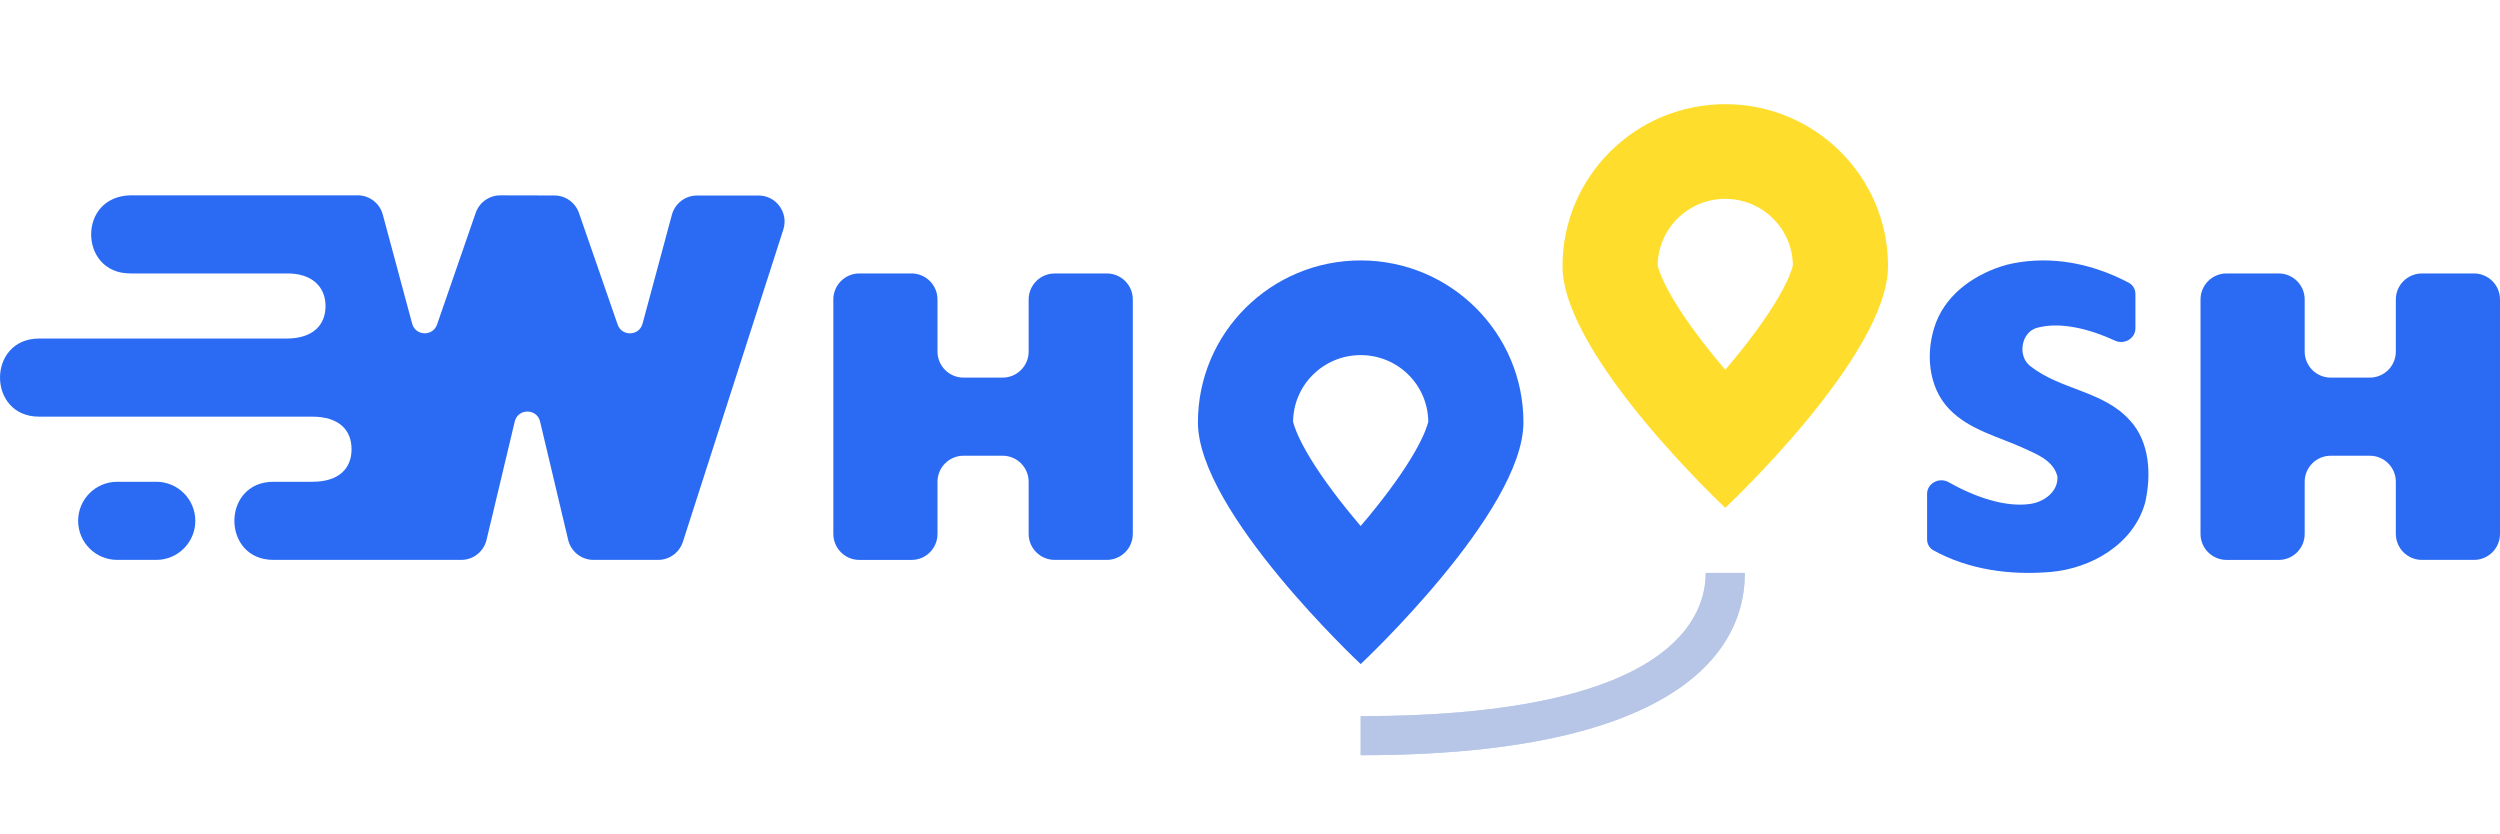
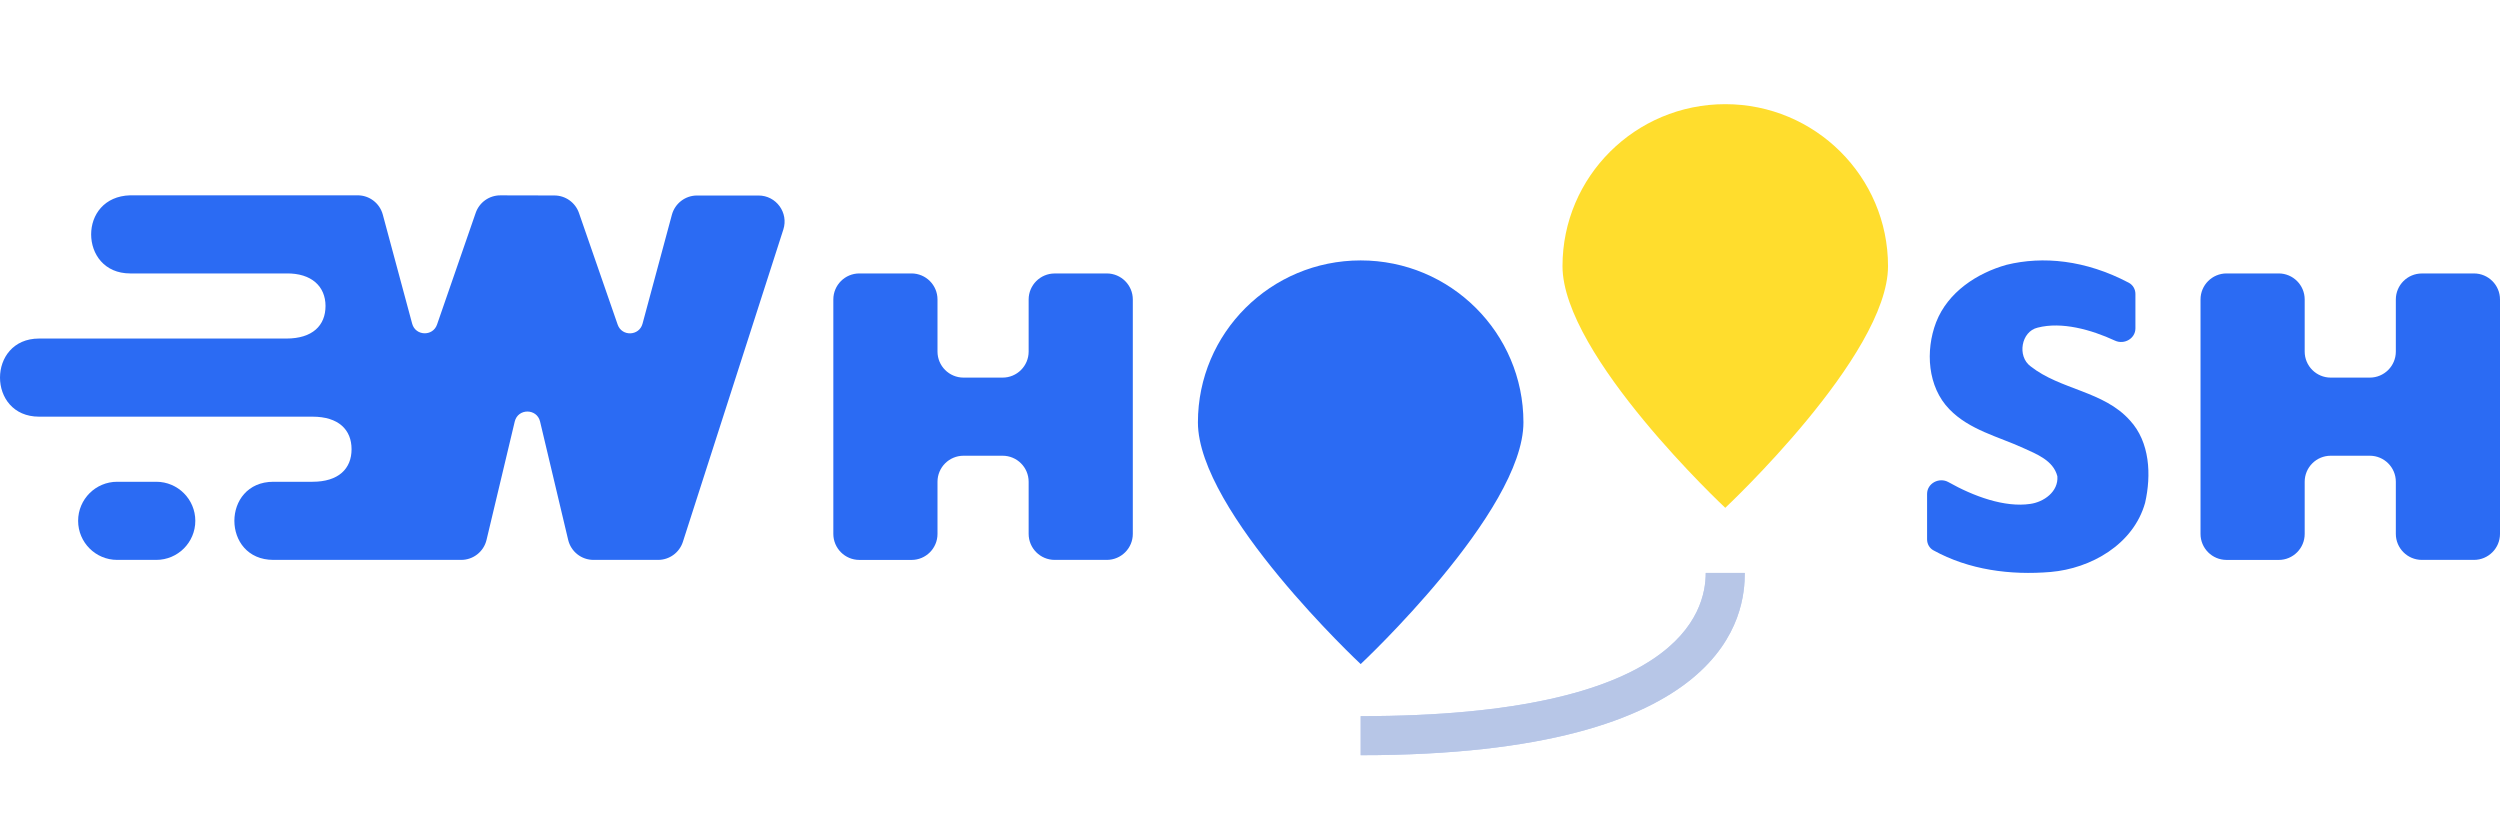
<svg xmlns="http://www.w3.org/2000/svg" width="192" height="64" viewBox="0 0 192 64" fill="none">
  <path d="M169 23C169 21.895 169.895 21 171 21H175C176.105 21 177 21.895 177 23V27C177 28.105 177.895 29 179 29H182C183.105 29 184 28.105 184 27V23.003C184 21.898 184.895 21.003 185.999 21.003L189.999 21.001C191.104 21 192 21.896 192 23.001L192 41C192 42.105 191.104 43 190 43L186 43C184.895 42.999 184 42.104 184 41V37C184 35.895 183.105 35 182 35H179C177.895 35 177 35.895 177 37L177 41.005C177 42.108 176.108 43.002 175.006 43.003C173.692 43.005 172.311 43.004 170.997 43.002C169.893 43.001 169 42.106 169 41.003L169 23Z" fill="#2B6BF3" />
  <path d="M154.103 20.337C156.89 19.653 160.165 19.961 163.491 21.715C163.808 21.883 164 22.216 164 22.575V25.22C164 25.999 163.143 26.489 162.436 26.163C160.582 25.305 158.329 24.689 156.494 25.162C155.223 25.456 154.904 27.364 155.945 28.13C158.246 29.949 161.555 30.019 163.578 32.286C165.12 33.952 165.229 36.486 164.744 38.615C163.842 41.829 160.57 43.66 157.494 43.927C154.4 44.189 151.209 43.769 148.484 42.264C148.179 42.096 148 41.77 148 41.422V37.931C148 37.117 148.932 36.629 149.641 37.028C151.576 38.117 153.956 38.992 155.926 38.7C156.957 38.557 158.096 37.769 158.006 36.579C157.697 35.358 156.404 34.871 155.396 34.411C153.464 33.527 151.249 33.02 149.715 31.433C148.034 29.71 147.857 26.936 148.692 24.753C149.594 22.431 151.835 20.974 154.103 20.337Z" fill="#2B6BF3" />
-   <path fill-rule="evenodd" clip-rule="evenodd" d="M134 44C134 47 133 58 104.5 58L104.5 55C129 55 131 47 131 44L134 44Z" fill="#C2D2F4" />
-   <path fill-rule="evenodd" clip-rule="evenodd" d="M134 44C134 47 133 58 104.5 58L104.5 55C129 55 131 47 131 44L134 44Z" fill="#B7C6E7" />
-   <path fill-rule="evenodd" clip-rule="evenodd" d="M137.676 20.45C137.691 20.393 137.692 20.39 137.692 20.438C137.692 17.585 135.368 15.272 132.5 15.272C129.632 15.272 127.308 17.585 127.308 20.438C127.308 20.39 127.309 20.393 127.324 20.45C127.372 20.629 127.563 21.336 128.314 22.657C129.197 24.211 130.472 25.955 131.895 27.677C132.096 27.921 132.298 28.162 132.5 28.398C132.702 28.162 132.904 27.921 133.105 27.677C134.528 25.955 135.803 24.211 136.686 22.657C137.437 21.336 137.628 20.629 137.676 20.45ZM132.5 39C132.5 39 145 27.308 145 20.438C145 13.569 139.404 8 132.5 8C125.596 8 120 13.569 120 20.438C120 27.308 132.5 39 132.5 39Z" fill="#FFDD2D" />
-   <path fill-rule="evenodd" clip-rule="evenodd" d="M109.676 32.45C109.691 32.393 109.692 32.39 109.692 32.438C109.692 29.585 107.368 27.272 104.5 27.272C101.632 27.272 99.308 29.585 99.308 32.438C99.308 32.39 99.308 32.393 99.324 32.45C99.372 32.629 99.563 33.336 100.314 34.657C101.197 36.211 102.472 37.955 103.895 39.677C104.096 39.921 104.298 40.162 104.5 40.398C104.702 40.162 104.904 39.921 105.105 39.677C106.528 37.955 107.803 36.211 108.686 34.657C109.437 33.336 109.628 32.629 109.676 32.45ZM104.5 51C104.5 51 117 39.308 117 32.438C117 25.569 111.404 20 104.5 20C97.596 20 92 25.569 92 32.438C92 39.308 104.5 51 104.5 51Z" fill="#2B6BF3" />
+   <path fillRule="evenodd" clipRule="evenodd" d="M134 44C134 47 133 58 104.5 58L104.5 55C129 55 131 47 131 44L134 44Z" fill="#C2D2F4" />
+   <path fillRule="evenodd" clipRule="evenodd" d="M134 44C134 47 133 58 104.5 58L104.5 55C129 55 131 47 131 44L134 44Z" fill="#B7C6E7" />
+   <path fillRule="evenodd" clipRule="evenodd" d="M137.676 20.45C137.691 20.393 137.692 20.39 137.692 20.438C137.692 17.585 135.368 15.272 132.5 15.272C129.632 15.272 127.308 17.585 127.308 20.438C127.308 20.39 127.309 20.393 127.324 20.45C127.372 20.629 127.563 21.336 128.314 22.657C129.197 24.211 130.472 25.955 131.895 27.677C132.096 27.921 132.298 28.162 132.5 28.398C132.702 28.162 132.904 27.921 133.105 27.677C134.528 25.955 135.803 24.211 136.686 22.657C137.437 21.336 137.628 20.629 137.676 20.45ZM132.5 39C132.5 39 145 27.308 145 20.438C145 13.569 139.404 8 132.5 8C125.596 8 120 13.569 120 20.438C120 27.308 132.5 39 132.5 39Z" fill="#FFDD2D" />
+   <path fillRule="evenodd" clipRule="evenodd" d="M109.676 32.45C109.691 32.393 109.692 32.39 109.692 32.438C109.692 29.585 107.368 27.272 104.5 27.272C101.632 27.272 99.308 29.585 99.308 32.438C99.308 32.39 99.308 32.393 99.324 32.45C99.372 32.629 99.563 33.336 100.314 34.657C101.197 36.211 102.472 37.955 103.895 39.677C104.096 39.921 104.298 40.162 104.5 40.398C104.702 40.162 104.904 39.921 105.105 39.677C106.528 37.955 107.803 36.211 108.686 34.657C109.437 33.336 109.628 32.629 109.676 32.45ZM104.5 51C104.5 51 117 39.308 117 32.438C117 25.569 111.404 20 104.5 20C97.596 20 92 25.569 92 32.438C92 39.308 104.5 51 104.5 51Z" fill="#2B6BF3" />
  <path d="M64 23C64 21.895 64.895 21 66 21H70C71.105 21 72 21.895 72 23V27C72 28.105 72.895 29 74 29H77C78.105 29 79 28.105 79 27V23.003C79 21.898 79.895 21.003 80.999 21.003L84.999 21.001C86.104 21 87 21.896 87 23.001L87 41C87 42.105 86.105 43 85 43L81 43C79.895 42.999 79 42.104 79 41V37C79 35.895 78.105 35 77 35H74C72.895 35 72 35.895 72 37L72 41.005C72 42.108 71.108 43.002 70.006 43.003C68.692 43.005 67.311 43.004 65.997 43.002C64.894 43.001 64 42.106 64 41.003L64 23Z" fill="#2B6BF3" />
  <path d="M7 18C7 16.5 8 15.056 10 15H27.467C28.372 15 29.163 15.607 29.398 16.48L31.654 24.858C31.91 25.809 33.242 25.856 33.565 24.925L36.533 16.349C36.812 15.542 37.573 15.001 38.428 15.003L42.58 15.012C43.43 15.014 44.187 15.554 44.465 16.358L47.436 24.929C47.758 25.859 49.09 25.812 49.346 24.861L51.601 16.495C51.837 15.622 52.628 15.015 53.532 15.015L58.256 15.015C59.612 15.015 60.575 16.337 60.16 17.628L52.446 41.612C52.18 42.439 51.411 43 50.542 43H45.581C44.654 43 43.849 42.364 43.635 41.462L41.478 32.376C41.234 31.351 39.776 31.35 39.532 32.375L37.366 41.464C37.151 42.364 36.347 43 35.421 43H21C19 43 18 41.5 18 40C18 38.5 19 37 21 37H24C26 37 27 36 27 34.5C27 33 26 32 24 32H3C1 32 0 30.5 0 29C0 27.5 1 26 3 26H22C24 26 25 25 25 23.5C25 22 23.928 20.974 22 21H10C8 21 7 19.5 7 18Z" fill="#2B6BF3" />
  <path d="M6 40C6 38.343 7.343 37 9 37H12C13.657 37 15 38.343 15 40C15 41.657 13.657 43 12 43H9C7.343 43 6 41.657 6 40Z" fill="#2B6BF3" />
</svg>
